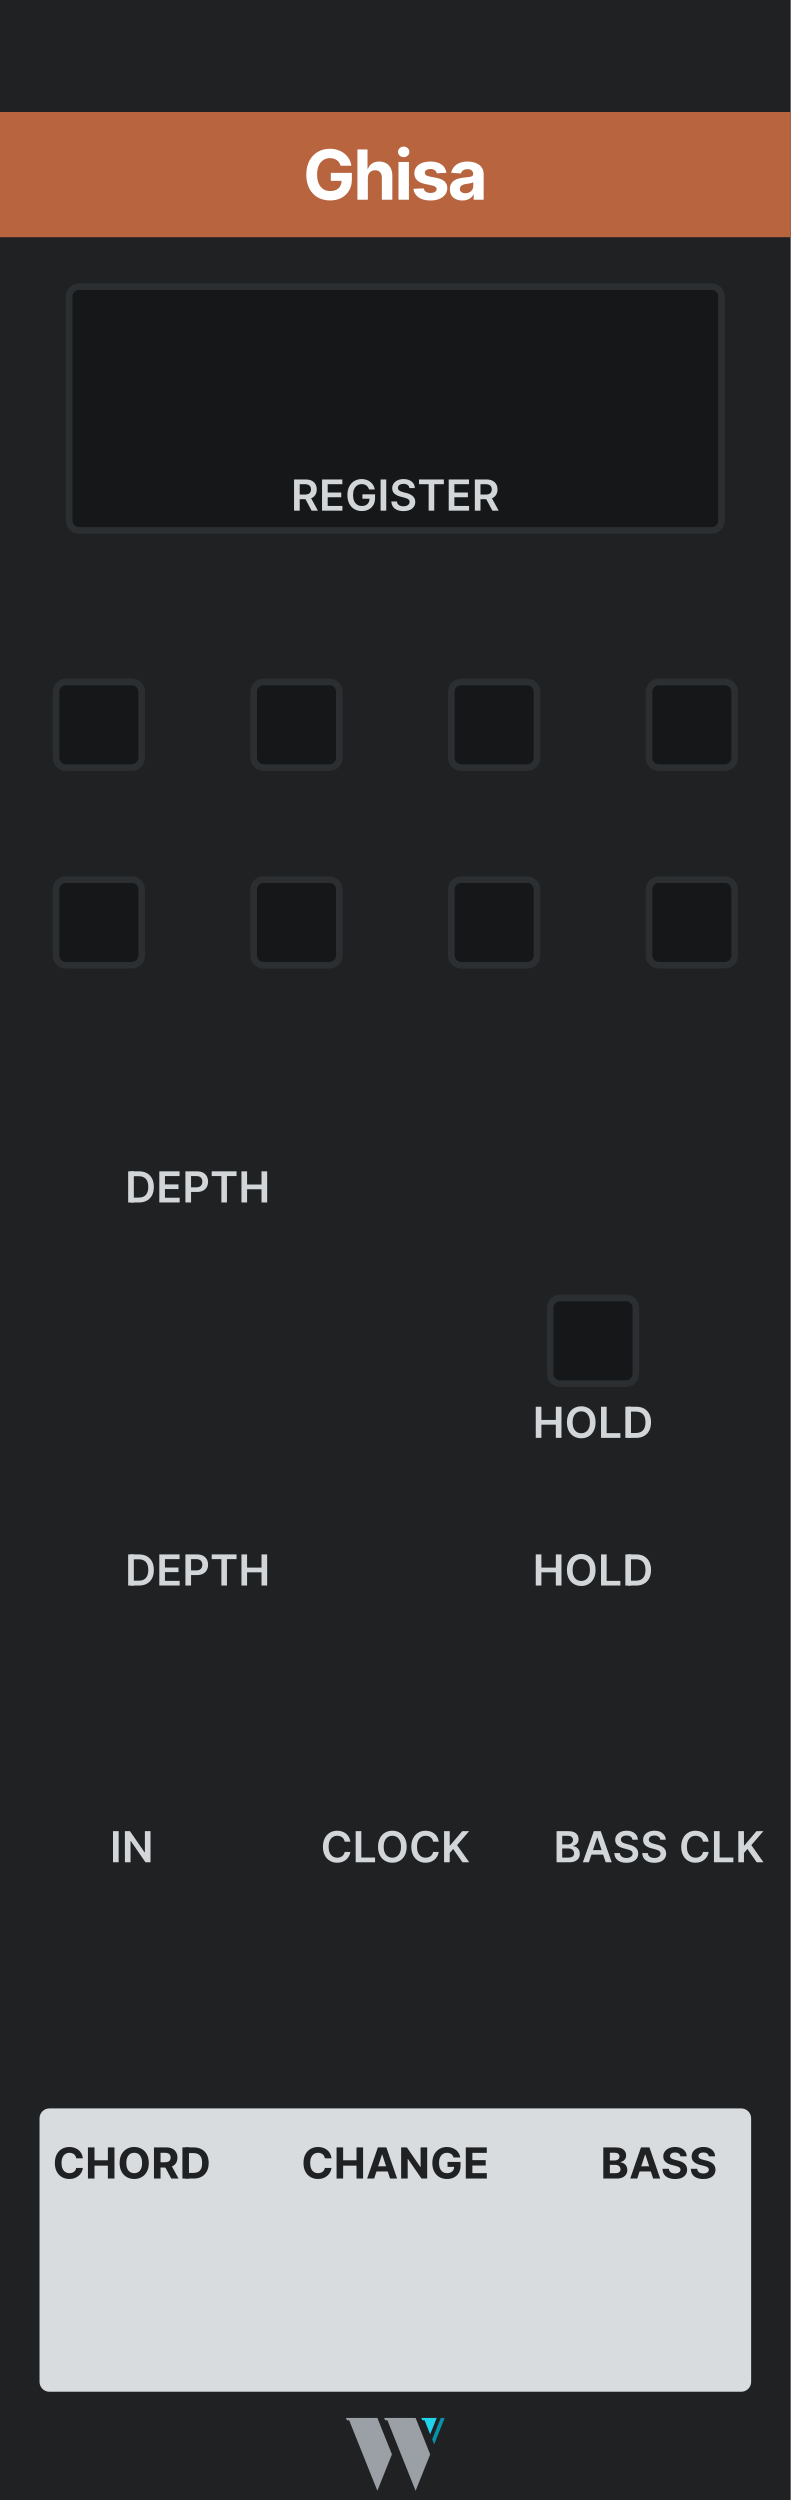
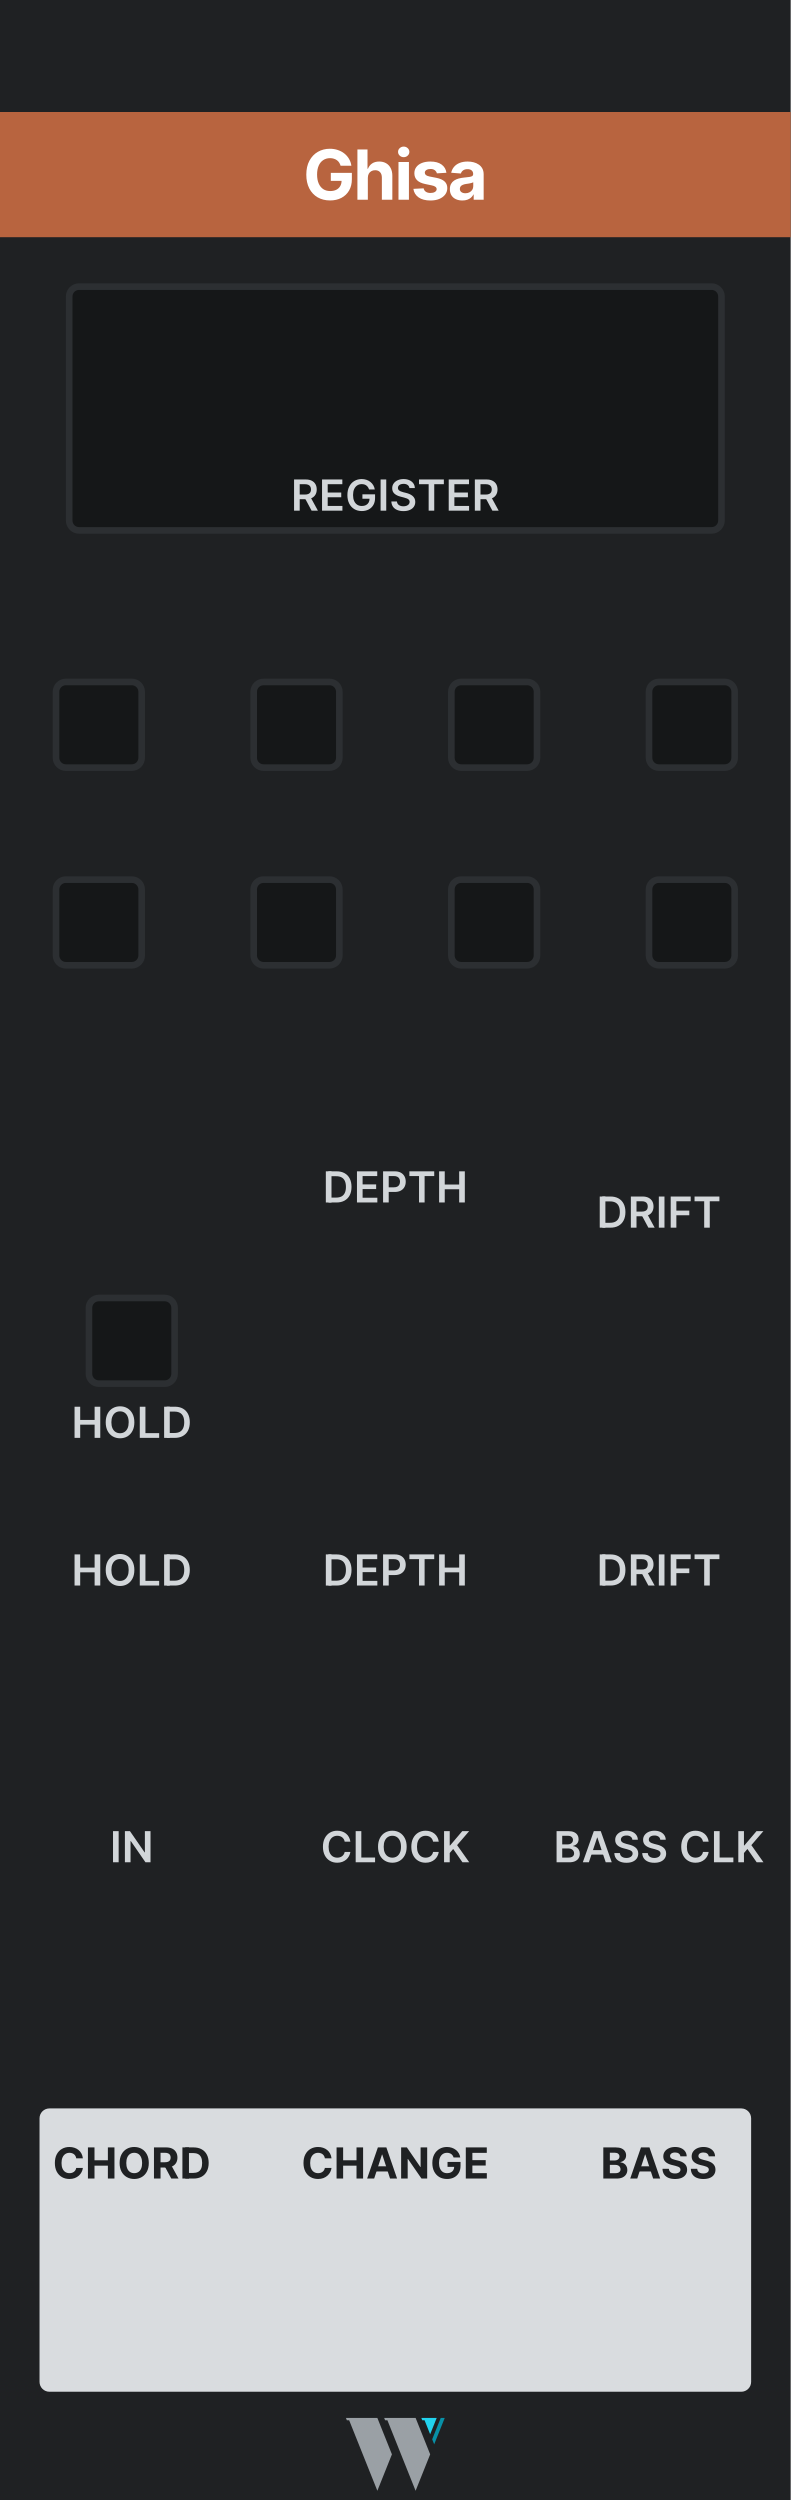
<svg xmlns="http://www.w3.org/2000/svg" width="40.64mm" height="128.5mm" viewBox="0 0 40.64 128.5">
  <rect id="ground" x="0" y="0" width="40.64" height="128.5" fill="#1f2123" />
  <rect id="band" x="0" y="5.757" width="40.64" height="6.435" fill="#b8643f" />
  <path id="title" fill="#ffffff" d="M16.966 10.303Q16.602 10.303 16.326 10.143Q16.051 9.982 15.897 9.685Q15.744 9.386 15.744 8.978Q15.744 8.558 15.904 8.261Q16.065 7.962 16.339 7.804Q16.614 7.646 16.956 7.646Q17.175 7.646 17.364 7.711Q17.553 7.773 17.701 7.891Q17.848 8.008 17.94 8.167Q18.034 8.325 18.06 8.518L17.506 8.518Q17.48 8.426 17.432 8.355Q17.385 8.282 17.315 8.233Q17.246 8.183 17.157 8.157Q17.07 8.129 16.965 8.129Q16.767 8.129 16.616 8.228Q16.466 8.325 16.381 8.515Q16.298 8.704 16.298 8.973Q16.298 9.242 16.381 9.431Q16.464 9.621 16.614 9.721Q16.765 9.82 16.97 9.82Q17.156 9.82 17.286 9.754Q17.418 9.687 17.487 9.565Q17.558 9.443 17.558 9.279L17.669 9.296L17.004 9.296L17.004 8.884L18.086 8.884L18.086 9.211Q18.086 9.551 17.942 9.796Q17.798 10.041 17.544 10.173Q17.293 10.303 16.966 10.303ZM18.907 9.147L18.907 10.268L18.371 10.268L18.371 7.681L18.89 7.681L18.89 8.673L18.914 8.673Q18.98 8.501 19.126 8.402Q19.274 8.303 19.494 8.303Q19.696 8.303 19.847 8.391Q19.998 8.478 20.081 8.641Q20.166 8.805 20.166 9.034L20.166 10.268L19.628 10.268L19.628 9.129Q19.628 8.95 19.536 8.85Q19.446 8.749 19.281 8.749Q19.17 8.749 19.086 8.798Q19.003 8.844 18.954 8.933Q18.907 9.022 18.907 9.147ZM20.482 10.268L20.482 8.327L21.019 8.327L21.019 10.268L20.482 10.268ZM20.75 8.079Q20.63 8.079 20.545 7.999Q20.46 7.919 20.46 7.806Q20.46 7.693 20.545 7.615Q20.63 7.535 20.75 7.535Q20.871 7.535 20.956 7.615Q21.041 7.693 21.041 7.806Q21.041 7.919 20.956 7.999Q20.871 8.079 20.75 8.079ZM22.946 8.881L22.455 8.91Q22.436 8.818 22.352 8.752Q22.269 8.685 22.128 8.685Q22.003 8.685 21.918 8.737Q21.835 8.789 21.835 8.876Q21.835 8.945 21.889 8.996Q21.944 9.044 22.078 9.072L22.431 9.141Q22.714 9.199 22.852 9.327Q22.991 9.456 22.991 9.666Q22.991 9.858 22.88 10.003Q22.769 10.145 22.575 10.227Q22.38 10.306 22.128 10.306Q21.743 10.306 21.514 10.145Q21.286 9.983 21.248 9.707L21.774 9.68Q21.8 9.798 21.892 9.858Q21.984 9.919 22.128 9.919Q22.269 9.919 22.356 9.864Q22.444 9.808 22.444 9.723Q22.444 9.579 22.194 9.529L21.859 9.459Q21.576 9.402 21.437 9.263Q21.298 9.124 21.298 8.907Q21.298 8.719 21.401 8.584Q21.503 8.449 21.687 8.376Q21.873 8.303 22.121 8.303Q22.49 8.303 22.7 8.459Q22.911 8.614 22.946 8.881ZM23.767 10.305Q23.583 10.305 23.436 10.24Q23.29 10.174 23.207 10.046Q23.123 9.917 23.123 9.726Q23.123 9.563 23.182 9.456Q23.241 9.346 23.344 9.279Q23.446 9.211 23.576 9.176Q23.707 9.141 23.853 9.127Q24.021 9.112 24.123 9.096Q24.226 9.081 24.273 9.049Q24.321 9.016 24.321 8.956L24.321 8.947Q24.321 8.827 24.245 8.761Q24.17 8.695 24.033 8.695Q23.889 8.695 23.802 8.759Q23.717 8.822 23.689 8.919L23.191 8.879Q23.229 8.702 23.34 8.574Q23.451 8.443 23.627 8.374Q23.804 8.303 24.037 8.303Q24.198 8.303 24.346 8.341Q24.493 8.379 24.608 8.459Q24.724 8.537 24.792 8.662Q24.86 8.787 24.86 8.959L24.86 10.268L24.347 10.268L24.347 9.997L24.334 9.997Q24.287 10.089 24.209 10.159Q24.13 10.227 24.021 10.266Q23.912 10.305 23.767 10.305ZM23.922 9.933Q24.04 9.933 24.13 9.886Q24.222 9.838 24.273 9.758Q24.325 9.676 24.325 9.575L24.325 9.369Q24.301 9.384 24.255 9.398Q24.212 9.412 24.158 9.423Q24.104 9.433 24.051 9.442Q23.997 9.449 23.953 9.456Q23.858 9.47 23.787 9.501Q23.715 9.53 23.675 9.582Q23.637 9.633 23.637 9.709Q23.637 9.819 23.717 9.876Q23.797 9.933 23.922 9.933Z" />
  <rect id="plate" x="2.032" y="108.373" width="36.576" height="14.563" rx="0.508" ry="0.508" fill="#d9dcdf" />
  <rect id="well-REGISTER" x="3.556" y="14.732" width="33.528" height="12.531" rx="0.508" ry="0.508" fill="#151718" stroke="#2c2f32" stroke-width="0.339" />
  <rect id="well-SHAPE-0" x="2.879" y="35.052" width="4.403" height="4.403" rx="0.508" ry="0.508" fill="#151718" stroke="#2c2f32" stroke-width="0.339" />
  <rect id="well-SHAPE-1" x="13.039" y="35.052" width="4.403" height="4.403" rx="0.508" ry="0.508" fill="#151718" stroke="#2c2f32" stroke-width="0.339" />
  <rect id="well-SHAPE-2" x="23.199" y="35.052" width="4.403" height="4.403" rx="0.508" ry="0.508" fill="#151718" stroke="#2c2f32" stroke-width="0.339" />
  <rect id="well-SHAPE-3" x="33.359" y="35.052" width="4.403" height="4.403" rx="0.508" ry="0.508" fill="#151718" stroke="#2c2f32" stroke-width="0.339" />
  <rect id="well-SHAPE-4" x="2.879" y="45.212" width="4.403" height="4.403" rx="0.508" ry="0.508" fill="#151718" stroke="#2c2f32" stroke-width="0.339" />
  <rect id="well-SHAPE-5" x="13.039" y="45.212" width="4.403" height="4.403" rx="0.508" ry="0.508" fill="#151718" stroke="#2c2f32" stroke-width="0.339" />
  <rect id="well-SHAPE-6" x="23.199" y="45.212" width="4.403" height="4.403" rx="0.508" ry="0.508" fill="#151718" stroke="#2c2f32" stroke-width="0.339" />
  <rect id="well-SHAPE-7" x="33.359" y="45.212" width="4.403" height="4.403" rx="0.508" ry="0.508" fill="#151718" stroke="#2c2f32" stroke-width="0.339" />
-   <rect id="well-HOLD" x="28.279" y="66.717" width="4.403" height="4.403" rx="0.508" ry="0.508" fill="#151718" stroke="#2c2f32" stroke-width="0.339" />
+   <rect id="well-HOLD" x="4.572" y="66.717" width="4.403" height="4.403" rx="0.508" ry="0.508" fill="#151718" stroke="#2c2f32" stroke-width="0.339" />
  <g id="label-REGISTER">
    <path fill="#d2d6d9" d="M15.115 26.247L15.115 24.645L15.716 24.645Q15.901 24.645 16.026 24.71Q16.151 24.774 16.216 24.89Q16.28 25.005 16.28 25.158Q16.28 25.312 16.215 25.424Q16.15 25.537 16.024 25.599Q15.897 25.66 15.712 25.66L15.285 25.66L15.285 25.42L15.672 25.42Q15.781 25.42 15.849 25.39Q15.919 25.36 15.951 25.302Q15.985 25.243 15.985 25.158Q15.985 25.073 15.951 25.013Q15.918 24.951 15.849 24.92Q15.781 24.888 15.671 24.888L15.405 24.888L15.405 26.247L15.115 26.247ZM16.553 26.247L16.553 24.645L17.596 24.645L17.596 24.888L16.844 24.888L16.844 25.318L17.54 25.318L17.54 25.558L16.844 25.558L16.844 26.004L17.6 26.004L17.6 26.247L16.553 26.247ZM18.598 26.268Q18.377 26.268 18.21 26.168Q18.043 26.068 17.95 25.884Q17.856 25.701 17.856 25.448Q17.856 25.19 17.952 25.005Q18.048 24.82 18.214 24.723Q18.379 24.624 18.589 24.624Q18.722 24.624 18.836 24.662Q18.951 24.701 19.04 24.773Q19.13 24.844 19.187 24.942Q19.245 25.04 19.264 25.157L18.968 25.157Q18.949 25.093 18.915 25.043Q18.881 24.992 18.833 24.957Q18.786 24.92 18.726 24.902Q18.665 24.884 18.592 24.884Q18.464 24.884 18.363 24.949Q18.262 25.014 18.204 25.14Q18.147 25.264 18.147 25.445Q18.147 25.626 18.204 25.752Q18.261 25.878 18.363 25.944Q18.465 26.008 18.6 26.008Q18.721 26.008 18.81 25.962Q18.9 25.915 18.948 25.829Q18.996 25.743 18.996 25.625L19.063 25.636L18.628 25.636L18.628 25.409L19.278 25.409L19.278 25.601Q19.278 25.807 19.191 25.956Q19.104 26.106 18.949 26.188Q18.795 26.268 18.598 26.268ZM19.853 24.645L19.853 26.247L19.563 26.247L19.563 24.645L19.853 24.645ZM20.739 26.271Q20.552 26.271 20.414 26.213Q20.276 26.155 20.199 26.045Q20.122 25.933 20.115 25.774L20.401 25.774Q20.408 25.858 20.453 25.913Q20.498 25.968 20.571 25.996Q20.645 26.024 20.735 26.024Q20.83 26.024 20.902 25.995Q20.974 25.966 21.015 25.915Q21.056 25.863 21.056 25.794Q21.056 25.732 21.019 25.692Q20.983 25.651 20.918 25.623Q20.854 25.595 20.767 25.574L20.585 25.527Q20.387 25.476 20.273 25.373Q20.159 25.269 20.159 25.095Q20.159 24.954 20.236 24.848Q20.312 24.742 20.444 24.683Q20.577 24.624 20.745 24.624Q20.916 24.624 21.045 24.683Q21.174 24.742 21.247 24.846Q21.32 24.95 21.323 25.086L21.043 25.086Q21.032 24.983 20.951 24.927Q20.872 24.87 20.742 24.87Q20.652 24.87 20.586 24.897Q20.521 24.924 20.487 24.971Q20.453 25.018 20.453 25.078Q20.453 25.145 20.492 25.188Q20.533 25.23 20.596 25.256Q20.659 25.281 20.725 25.299L20.874 25.336Q20.964 25.358 21.048 25.394Q21.132 25.43 21.199 25.485Q21.266 25.538 21.305 25.616Q21.345 25.693 21.345 25.797Q21.345 25.937 21.273 26.045Q21.201 26.151 21.065 26.211Q20.93 26.271 20.739 26.271ZM21.537 24.888L21.537 24.645L22.814 24.645L22.814 24.888L22.32 24.888L22.32 26.247L22.033 26.247L22.033 24.888L21.537 24.888ZM23.064 26.247L23.064 24.645L24.107 24.645L24.107 24.888L23.355 24.888L23.355 25.318L24.051 25.318L24.051 25.558L23.355 25.558L23.355 26.004L24.111 26.004L24.111 26.247L23.064 26.247ZM24.407 26.247L24.407 24.645L25.008 24.645Q25.193 24.645 25.317 24.71Q25.443 24.774 25.508 24.89Q25.572 25.005 25.572 25.158Q25.572 25.312 25.506 25.424Q25.442 25.537 25.315 25.599Q25.188 25.66 25.003 25.66L24.577 25.66L24.577 25.42L24.964 25.42Q25.072 25.42 25.141 25.39Q25.211 25.36 25.243 25.302Q25.276 25.243 25.276 25.158Q25.276 25.073 25.243 25.013Q25.21 24.951 25.141 24.92Q25.072 24.888 24.963 24.888L24.697 24.888L24.697 26.247L24.407 26.247Z" />
    <path fill="#d2d6d9" d="M16.015 26.247L15.627 25.52L15.943 25.52L16.34 26.247L16.015 26.247ZM25.307 26.247L24.919 25.52L25.235 25.52L25.631 26.247L25.307 26.247Z" />
  </g>
+   <g id="label-HOLD">
+     <path fill="#d2d6d9" d="M3.832 73.907L3.832 72.305L4.122 72.305L4.122 72.984L4.863 72.984L4.863 72.305L5.154 72.305L5.154 73.907L4.863 73.907L4.863 73.228L4.122 73.228L4.122 73.907L3.832 73.907ZM6.17 73.928Q5.961 73.928 5.793 73.831Q5.626 73.733 5.53 73.549Q5.434 73.365 5.434 73.107Q5.434 72.848 5.53 72.664Q5.626 72.479 5.793 72.382Q5.961 72.284 6.17 72.284Q6.381 72.284 6.547 72.382Q6.712 72.479 6.809 72.664Q6.906 72.848 6.906 73.107Q6.906 73.365 6.809 73.549Q6.712 73.733 6.547 73.831Q6.381 73.928 6.17 73.928ZM6.17 73.668Q6.3 73.668 6.4 73.604Q6.5 73.539 6.557 73.415Q6.614 73.289 6.614 73.107Q6.614 72.924 6.557 72.799Q6.5 72.673 6.4 72.608Q6.3 72.544 6.17 72.544Q6.04 72.544 5.939 72.608Q5.839 72.673 5.782 72.799Q5.725 72.924 5.725 73.107Q5.725 73.289 5.782 73.415Q5.839 73.539 5.939 73.604Q6.04 73.668 6.17 73.668ZM7.185 73.907L7.185 72.305L7.475 72.305L7.475 73.664L8.181 73.664L8.181 73.907L7.185 73.907ZM8.98 73.907L8.574 73.907L8.574 73.655L8.965 73.655Q9.131 73.655 9.243 73.595Q9.356 73.534 9.412 73.411Q9.469 73.289 9.469 73.105Q9.469 72.921 9.413 72.8Q9.357 72.678 9.246 72.618Q9.136 72.557 8.972 72.557L8.565 72.557L8.565 72.305L8.99 72.305Q9.228 72.305 9.399 72.401Q9.571 72.497 9.664 72.676Q9.756 72.856 9.756 73.105Q9.756 73.354 9.664 73.535Q9.571 73.714 9.397 73.811Q9.224 73.907 8.98 73.907Z" />
+     <path fill="#d2d6d9" d="M8.726 72.305L8.726 73.907L8.436 73.907L8.436 72.305L8.726 72.305Z" />
+   </g>
  <g id="label-DEPTH">
-     <path fill="#d2d6d9" d="M7.132 61.808L6.726 61.808L6.726 61.556L7.117 61.556Q7.284 61.556 7.396 61.496Q7.508 61.435 7.564 61.312Q7.621 61.19 7.621 61.006Q7.621 60.822 7.565 60.701Q7.51 60.579 7.399 60.519Q7.288 60.458 7.125 60.458L6.717 60.458L6.717 60.206L7.142 60.206Q7.381 60.206 7.551 60.302Q7.723 60.397 7.816 60.577Q7.908 60.756 7.908 61.006Q7.908 61.255 7.816 61.436Q7.723 61.615 7.549 61.712Q7.376 61.808 7.132 61.808ZM8.188 61.808L8.188 60.206L9.23 60.206L9.23 60.449L8.478 60.449L8.478 60.879L9.174 60.879L9.174 61.119L8.478 61.119L8.478 61.565L9.235 61.565L9.235 61.808L8.188 61.808ZM9.53 61.808L9.53 60.206L10.131 60.206Q10.316 60.206 10.441 60.275Q10.566 60.344 10.631 60.464Q10.695 60.584 10.695 60.737Q10.695 60.891 10.63 61.011Q10.565 61.13 10.438 61.199Q10.312 61.267 10.127 61.267L9.729 61.267L9.729 61.028L10.087 61.028Q10.195 61.028 10.264 60.992Q10.334 60.954 10.366 60.889Q10.4 60.822 10.4 60.737Q10.4 60.651 10.366 60.587Q10.334 60.521 10.264 60.486Q10.195 60.449 10.086 60.449L9.82 60.449L9.82 61.808L9.53 61.808ZM10.882 60.449L10.882 60.206L12.159 60.206L12.159 60.449L11.665 60.449L11.665 61.808L11.378 61.808L11.378 60.449L10.882 60.449ZM12.41 61.808L12.41 60.206L12.7 60.206L12.7 60.884L13.441 60.884L13.441 60.206L13.732 60.206L13.732 61.808L13.441 61.808L13.441 61.128L12.7 61.128L12.7 61.808L12.41 61.808Z" />
-     <path fill="#d2d6d9" d="M6.879 60.206L6.879 61.808L6.588 61.808L6.588 60.206L6.879 60.206Z" />
+     <path fill="#d2d6d9" d="M17.292 61.808L16.886 61.808L16.886 61.556L17.277 61.556Q17.444 61.556 17.556 61.496Q17.668 61.435 17.724 61.312Q17.781 61.19 17.781 61.006Q17.781 60.822 17.725 60.701Q17.67 60.579 17.559 60.519Q17.448 60.458 17.285 60.458L16.877 60.458L16.877 60.206L17.302 60.206Q17.541 60.206 17.711 60.302Q17.883 60.397 17.976 60.577Q18.068 60.756 18.068 61.006Q18.068 61.255 17.976 61.436Q17.883 61.615 17.709 61.712Q17.536 61.808 17.292 61.808ZM18.348 61.808L18.348 60.206L19.39 60.206L19.39 60.449L18.638 60.449L18.638 60.879L19.334 60.879L19.334 61.119L18.638 61.119L18.638 61.565L19.395 61.565L19.395 61.808L18.348 61.808ZM19.69 61.808L19.69 60.206L20.291 60.206Q20.476 60.206 20.601 60.275Q20.726 60.344 20.791 60.464Q20.855 60.584 20.855 60.737Q20.855 60.891 20.79 61.011Q20.725 61.13 20.598 61.199Q20.472 61.267 20.287 61.267L19.889 61.267L19.889 61.028L20.247 61.028Q20.355 61.028 20.424 60.992Q20.494 60.954 20.526 60.889Q20.56 60.822 20.56 60.737Q20.56 60.651 20.526 60.587Q20.494 60.521 20.424 60.486Q20.355 60.449 20.246 60.449L19.98 60.449L19.98 61.808L19.69 61.808ZM21.042 60.449L21.042 60.206L22.319 60.206L22.319 60.449L21.825 60.449L21.825 61.808L21.538 61.808L21.538 60.449L21.042 60.449ZM22.57 61.808L22.57 60.206L22.86 60.206L22.86 60.884L23.601 60.884L23.601 60.206L23.892 60.206L23.892 61.808L23.601 61.808L23.601 61.128L22.86 61.128L22.86 61.808L22.57 61.808Z" />
+     <path fill="#d2d6d9" d="M17.039 60.206L17.039 61.808L16.748 61.808L16.748 60.206L17.039 60.206Z" />
  </g>
-   <g id="label-HOLD">
-     <path fill="#d2d6d9" d="M27.538 73.907L27.538 72.305L27.828 72.305L27.828 72.984L28.57 72.984L28.57 72.305L28.86 72.305L28.86 73.907L28.57 73.907L28.57 73.228L27.828 73.228L27.828 73.907L27.538 73.907ZM29.877 73.928Q29.667 73.928 29.5 73.831Q29.333 73.733 29.236 73.549Q29.141 73.365 29.141 73.107Q29.141 72.848 29.236 72.664Q29.333 72.479 29.5 72.382Q29.667 72.284 29.877 72.284Q30.088 72.284 30.253 72.382Q30.419 72.479 30.516 72.664Q30.612 72.848 30.612 73.107Q30.612 73.365 30.516 73.549Q30.419 73.733 30.253 73.831Q30.088 73.928 29.877 73.928ZM29.877 73.668Q30.007 73.668 30.107 73.604Q30.207 73.539 30.264 73.415Q30.321 73.289 30.321 73.107Q30.321 72.924 30.264 72.799Q30.207 72.673 30.107 72.608Q30.007 72.544 29.877 72.544Q29.747 72.544 29.646 72.608Q29.546 72.673 29.489 72.799Q29.432 72.924 29.432 73.107Q29.432 73.289 29.489 73.415Q29.546 73.539 29.646 73.604Q29.747 73.668 29.877 73.668ZM30.892 73.907L30.892 72.305L31.182 72.305L31.182 73.664L31.888 73.664L31.888 73.907L30.892 73.907ZM32.687 73.907L32.28 73.907L32.28 73.655L32.672 73.655Q32.838 73.655 32.95 73.595Q33.063 73.534 33.119 73.411Q33.176 73.289 33.176 73.105Q33.176 72.921 33.12 72.8Q33.064 72.678 32.953 72.618Q32.842 72.557 32.679 72.557L32.272 72.557L32.272 72.305L32.696 72.305Q32.935 72.305 33.106 72.401Q33.278 72.497 33.37 72.676Q33.463 72.856 33.463 73.105Q33.463 73.354 33.37 73.535Q33.278 73.714 33.104 73.811Q32.931 73.907 32.687 73.907Z" />
-     <path fill="#d2d6d9" d="M32.433 72.305L32.433 73.907L32.143 73.907L32.143 72.305L32.433 72.305Z" />
+   <g id="label-DRIFT">
+     <path fill="#d2d6d9" d="M31.37 63.103L30.964 63.103L30.964 62.851L31.355 62.851Q31.522 62.851 31.634 62.791Q31.747 62.73 31.803 62.607Q31.86 62.485 31.86 62.301Q31.86 62.117 31.804 61.996Q31.748 61.874 31.637 61.814Q31.526 61.753 31.363 61.753L30.956 61.753L30.956 61.501L31.38 61.501Q31.619 61.501 31.79 61.597Q31.962 61.692 32.054 61.872Q32.147 62.051 32.147 62.301Q32.147 62.55 32.054 62.731Q31.962 62.91 31.788 63.007Q31.614 63.103 31.37 63.103ZM32.426 63.103L32.426 61.501L33.027 61.501Q33.212 61.501 33.336 61.566Q33.462 61.63 33.527 61.746Q33.591 61.861 33.591 62.014Q33.591 62.168 33.525 62.28Q33.461 62.393 33.334 62.455Q33.207 62.516 33.022 62.516L32.596 62.516L32.596 62.276L32.983 62.276Q33.091 62.276 33.16 62.246Q33.23 62.216 33.262 62.158Q33.295 62.099 33.295 62.014Q33.295 61.929 33.262 61.869Q33.229 61.807 33.16 61.776Q33.091 61.744 32.982 61.744L32.716 61.744L32.716 63.103L32.426 63.103ZM34.154 61.501L34.154 63.103L33.864 63.103L33.864 61.501L34.154 61.501ZM34.474 63.103L34.474 61.501L35.502 61.501L35.502 61.744L34.765 61.744L34.765 62.224L35.43 62.224L35.43 62.464L34.765 62.464L34.765 63.103L34.474 63.103ZM35.7 61.744L35.7 61.501L36.977 61.501L36.977 61.744L36.482 61.744L36.482 63.103L36.195 63.103L36.195 61.744L35.7 61.744Z" />
+     <path fill="#d2d6d9" d="M31.117 61.501L31.117 63.103L30.827 63.103L30.827 61.501L31.117 61.501ZM33.326 63.103L32.938 62.376L33.254 62.376L33.65 63.103L33.326 63.103Z" />
+   </g>
+   <g id="label-HOLD_GATE">
+     <path fill="#d2d6d9" d="M3.832 81.498L3.832 79.897L4.122 79.897L4.122 80.575L4.863 80.575L4.863 79.897L5.154 79.897L5.154 81.498L4.863 81.498L4.863 80.819L4.122 80.819L4.122 81.498L3.832 81.498ZM6.17 81.52Q5.961 81.52 5.793 81.422Q5.626 81.324 5.53 81.14Q5.434 80.957 5.434 80.699Q5.434 80.44 5.53 80.256Q5.626 80.071 5.793 79.973Q5.961 79.875 6.17 79.875Q6.381 79.875 6.547 79.973Q6.712 80.071 6.809 80.256Q6.906 80.44 6.906 80.699Q6.906 80.957 6.809 81.14Q6.712 81.324 6.547 81.422Q6.381 81.52 6.17 81.52ZM6.17 81.26Q6.3 81.26 6.4 81.195Q6.5 81.131 6.557 81.006Q6.614 80.88 6.614 80.699Q6.614 80.516 6.557 80.39Q6.5 80.264 6.4 80.2Q6.3 80.135 6.17 80.135Q6.04 80.135 5.939 80.2Q5.839 80.264 5.782 80.39Q5.725 80.516 5.725 80.699Q5.725 80.88 5.782 81.006Q5.839 81.131 5.939 81.195Q6.04 81.26 6.17 81.26ZM7.185 81.498L7.185 79.897L7.475 79.897L7.475 81.255L8.181 81.255L8.181 81.498L7.185 81.498ZM8.98 81.498L8.574 81.498L8.574 81.247L8.965 81.247Q9.131 81.247 9.243 81.187Q9.356 81.125 9.412 81.003Q9.469 80.88 9.469 80.696Q9.469 80.513 9.413 80.391Q9.357 80.27 9.246 80.21Q9.136 80.148 8.972 80.148L8.565 80.148L8.565 79.897L8.99 79.897Q9.228 79.897 9.399 79.992Q9.571 80.088 9.664 80.268Q9.756 80.447 9.756 80.696Q9.756 80.946 9.664 81.126Q9.571 81.306 9.397 81.403Q9.224 81.498 8.98 81.498Z" />
+     <path fill="#d2d6d9" d="M8.726 79.897L8.726 81.498L8.436 81.498L8.436 79.897L8.726 79.897Z" />
  </g>
  <g id="label-DEPTH_CV">
-     <path fill="#d2d6d9" d="M7.132 81.498L6.726 81.498L6.726 81.247L7.117 81.247Q7.284 81.247 7.396 81.187Q7.508 81.125 7.564 81.003Q7.621 80.88 7.621 80.696Q7.621 80.513 7.565 80.391Q7.51 80.27 7.399 80.21Q7.288 80.148 7.125 80.148L6.717 80.148L6.717 79.897L7.142 79.897Q7.381 79.897 7.551 79.992Q7.723 80.088 7.816 80.268Q7.908 80.447 7.908 80.696Q7.908 80.946 7.816 81.126Q7.723 81.306 7.549 81.403Q7.376 81.498 7.132 81.498ZM8.188 81.498L8.188 79.897L9.23 79.897L9.23 80.14L8.478 80.14L8.478 80.57L9.174 80.57L9.174 80.809L8.478 80.809L8.478 81.255L9.235 81.255L9.235 81.498L8.188 81.498ZM9.53 81.498L9.53 79.897L10.131 79.897Q10.316 79.897 10.441 79.966Q10.566 80.034 10.631 80.155Q10.695 80.275 10.695 80.428Q10.695 80.581 10.63 80.702Q10.565 80.821 10.438 80.89Q10.312 80.958 10.127 80.958L9.729 80.958L9.729 80.719L10.087 80.719Q10.195 80.719 10.264 80.683Q10.334 80.645 10.366 80.579Q10.4 80.513 10.4 80.428Q10.4 80.342 10.366 80.277Q10.334 80.212 10.264 80.176Q10.195 80.14 10.086 80.14L9.82 80.14L9.82 81.498L9.53 81.498ZM10.882 80.14L10.882 79.897L12.159 79.897L12.159 80.14L11.665 80.14L11.665 81.498L11.378 81.498L11.378 80.14L10.882 80.14ZM12.41 81.498L12.41 79.897L12.7 79.897L12.7 80.575L13.441 80.575L13.441 79.897L13.732 79.897L13.732 81.498L13.441 81.498L13.441 80.819L12.7 80.819L12.7 81.498L12.41 81.498Z" />
-     <path fill="#d2d6d9" d="M6.879 79.897L6.879 81.498L6.588 81.498L6.588 79.897L6.879 79.897Z" />
+     <path fill="#d2d6d9" d="M17.292 81.498L16.886 81.498L16.886 81.247L17.277 81.247Q17.444 81.247 17.556 81.187Q17.668 81.125 17.724 81.003Q17.781 80.88 17.781 80.696Q17.781 80.513 17.725 80.391Q17.67 80.27 17.559 80.21Q17.448 80.148 17.285 80.148L16.877 80.148L16.877 79.897L17.302 79.897Q17.541 79.897 17.711 79.992Q17.883 80.088 17.976 80.268Q18.068 80.447 18.068 80.696Q18.068 80.946 17.976 81.126Q17.883 81.306 17.709 81.403Q17.536 81.498 17.292 81.498ZM18.348 81.498L18.348 79.897L19.39 79.897L19.39 80.14L18.638 80.14L18.638 80.57L19.334 80.57L19.334 80.809L18.638 80.809L18.638 81.255L19.395 81.255L19.395 81.498L18.348 81.498ZM19.69 81.498L19.69 79.897L20.291 79.897Q20.476 79.897 20.601 79.966Q20.726 80.034 20.791 80.155Q20.855 80.275 20.855 80.428Q20.855 80.581 20.79 80.702Q20.725 80.821 20.598 80.89Q20.472 80.958 20.287 80.958L19.889 80.958L19.889 80.719L20.247 80.719Q20.355 80.719 20.424 80.683Q20.494 80.645 20.526 80.579Q20.56 80.513 20.56 80.428Q20.56 80.342 20.526 80.277Q20.494 80.212 20.424 80.176Q20.355 80.14 20.246 80.14L19.98 80.14L19.98 81.498L19.69 81.498ZM21.042 80.14L21.042 79.897L22.319 79.897L22.319 80.14L21.825 80.14L21.825 81.498L21.538 81.498L21.538 80.14L21.042 80.14ZM22.57 81.498L22.57 79.897L22.86 79.897L22.86 80.575L23.601 80.575L23.601 79.897L23.892 79.897L23.892 81.498L23.601 81.498L23.601 80.819L22.86 80.819L22.86 81.498L22.57 81.498Z" />
+     <path fill="#d2d6d9" d="M17.039 79.897L17.039 81.498L16.748 81.498L16.748 79.897L17.039 79.897Z" />
  </g>
-   <g id="label-HOLD_GATE">
-     <path fill="#d2d6d9" d="M27.538 81.498L27.538 79.897L27.828 79.897L27.828 80.575L28.57 80.575L28.57 79.897L28.86 79.897L28.86 81.498L28.57 81.498L28.57 80.819L27.828 80.819L27.828 81.498L27.538 81.498ZM29.877 81.52Q29.667 81.52 29.5 81.422Q29.333 81.324 29.236 81.14Q29.141 80.957 29.141 80.699Q29.141 80.44 29.236 80.256Q29.333 80.071 29.5 79.973Q29.667 79.875 29.877 79.875Q30.088 79.875 30.253 79.973Q30.419 80.071 30.516 80.256Q30.612 80.44 30.612 80.699Q30.612 80.957 30.516 81.14Q30.419 81.324 30.253 81.422Q30.088 81.52 29.877 81.52ZM29.877 81.26Q30.007 81.26 30.107 81.195Q30.207 81.131 30.264 81.006Q30.321 80.88 30.321 80.699Q30.321 80.516 30.264 80.39Q30.207 80.264 30.107 80.2Q30.007 80.135 29.877 80.135Q29.747 80.135 29.646 80.2Q29.546 80.264 29.489 80.39Q29.432 80.516 29.432 80.699Q29.432 80.88 29.489 81.006Q29.546 81.131 29.646 81.195Q29.747 81.26 29.877 81.26ZM30.892 81.498L30.892 79.897L31.182 79.897L31.182 81.255L31.888 81.255L31.888 81.498L30.892 81.498ZM32.687 81.498L32.28 81.498L32.28 81.247L32.672 81.247Q32.838 81.247 32.95 81.187Q33.063 81.125 33.119 81.003Q33.176 80.88 33.176 80.696Q33.176 80.513 33.12 80.391Q33.064 80.27 32.953 80.21Q32.842 80.148 32.679 80.148L32.272 80.148L32.272 79.897L32.696 79.897Q32.935 79.897 33.106 79.992Q33.278 80.088 33.37 80.268Q33.463 80.447 33.463 80.696Q33.463 80.946 33.37 81.126Q33.278 81.306 33.104 81.403Q32.931 81.498 32.687 81.498Z" />
-     <path fill="#d2d6d9" d="M32.433 79.897L32.433 81.498L32.143 81.498L32.143 79.897L32.433 79.897Z" />
+   <g id="label-DRIFT_CV">
+     <path fill="#d2d6d9" d="M31.37 81.498L30.964 81.498L30.964 81.247L31.355 81.247Q31.522 81.247 31.634 81.187Q31.747 81.125 31.803 81.003Q31.86 80.88 31.86 80.696Q31.86 80.513 31.804 80.391Q31.748 80.27 31.637 80.21Q31.526 80.148 31.363 80.148L30.956 80.148L30.956 79.897L31.38 79.897Q31.619 79.897 31.79 79.992Q31.962 80.088 32.054 80.268Q32.147 80.447 32.147 80.696Q32.147 80.946 32.054 81.126Q31.962 81.306 31.788 81.403Q31.614 81.498 31.37 81.498ZM32.426 81.498L32.426 79.897L33.027 79.897Q33.212 79.897 33.336 79.961Q33.462 80.026 33.527 80.142Q33.591 80.257 33.591 80.409Q33.591 80.563 33.525 80.676Q33.461 80.789 33.334 80.85Q33.207 80.911 33.022 80.911L32.596 80.911L32.596 80.672L32.983 80.672Q33.091 80.672 33.16 80.642Q33.23 80.612 33.262 80.554Q33.295 80.494 33.295 80.409Q33.295 80.325 33.262 80.264Q33.229 80.203 33.16 80.172Q33.091 80.14 32.982 80.14L32.716 80.14L32.716 81.498L32.426 81.498ZM34.154 79.897L34.154 81.498L33.864 81.498L33.864 79.897L34.154 79.897ZM34.474 81.498L34.474 79.897L35.502 79.897L35.502 80.14L34.765 80.14L34.765 80.62L35.43 80.62L35.43 80.86L34.765 80.86L34.765 81.498L34.474 81.498ZM35.7 80.14L35.7 79.897L36.977 79.897L36.977 80.14L36.482 80.14L36.482 81.498L36.195 81.498L36.195 80.14L35.7 80.14Z" />
+     <path fill="#d2d6d9" d="M31.117 79.897L31.117 81.498L30.827 81.498L30.827 79.897L31.117 79.897ZM33.326 81.498L32.938 80.772L33.254 80.772L33.65 81.498L33.326 81.498Z" />
  </g>
  <path id="label-IN" fill="#d2d6d9" d="M6.099 94.121L6.099 95.722L5.809 95.722L5.809 94.121L6.099 94.121ZM7.737 94.121L7.737 95.722L7.477 95.722L6.724 94.631L6.71 94.631L6.71 95.722L6.42 95.722L6.42 94.121L6.68 94.121L7.433 95.212L7.447 95.212L7.447 94.121L7.737 94.121Z" />
  <path id="label-CLOCK" fill="#d2d6d9" d="M17.332 95.744Q17.121 95.744 16.955 95.646Q16.789 95.548 16.694 95.364Q16.599 95.181 16.599 94.923Q16.599 94.664 16.695 94.48Q16.791 94.295 16.957 94.197Q17.124 94.099 17.332 94.099Q17.464 94.099 17.579 94.137Q17.695 94.175 17.786 94.248Q17.876 94.32 17.933 94.425Q17.991 94.529 18.009 94.663L17.717 94.663Q17.705 94.589 17.671 94.534Q17.637 94.478 17.587 94.439Q17.537 94.399 17.474 94.38Q17.41 94.359 17.337 94.359Q17.206 94.359 17.105 94.425Q17.004 94.489 16.947 94.616Q16.89 94.742 16.89 94.923Q16.89 95.105 16.947 95.231Q17.005 95.356 17.105 95.42Q17.206 95.484 17.336 95.484Q17.408 95.484 17.471 95.465Q17.533 95.446 17.584 95.408Q17.635 95.37 17.668 95.316Q17.703 95.261 17.717 95.19L18.009 95.19Q17.993 95.305 17.938 95.406Q17.885 95.506 17.796 95.583Q17.709 95.658 17.592 95.701Q17.475 95.744 17.332 95.744ZM18.282 95.722L18.282 94.121L18.572 94.121L18.572 95.479L19.279 95.479L19.279 95.722L18.282 95.722ZM20.167 95.744Q19.958 95.744 19.79 95.646Q19.623 95.548 19.527 95.364Q19.431 95.181 19.431 94.923Q19.431 94.664 19.527 94.48Q19.623 94.295 19.79 94.197Q19.958 94.099 20.167 94.099Q20.378 94.099 20.544 94.197Q20.709 94.295 20.806 94.48Q20.903 94.664 20.903 94.923Q20.903 95.181 20.806 95.364Q20.709 95.548 20.544 95.646Q20.378 95.744 20.167 95.744ZM20.167 95.484Q20.297 95.484 20.397 95.419Q20.497 95.355 20.554 95.23Q20.611 95.104 20.611 94.923Q20.611 94.74 20.554 94.614Q20.497 94.488 20.397 94.424Q20.297 94.359 20.167 94.359Q20.037 94.359 19.936 94.424Q19.836 94.488 19.779 94.614Q19.722 94.74 19.722 94.923Q19.722 95.104 19.779 95.23Q19.836 95.355 19.936 95.419Q20.037 95.484 20.167 95.484ZM21.875 95.744Q21.665 95.744 21.498 95.646Q21.332 95.548 21.237 95.364Q21.142 95.181 21.142 94.923Q21.142 94.664 21.238 94.48Q21.335 94.295 21.5 94.197Q21.667 94.099 21.875 94.099Q22.007 94.099 22.122 94.137Q22.239 94.175 22.329 94.248Q22.419 94.32 22.476 94.425Q22.534 94.529 22.552 94.663L22.26 94.663Q22.248 94.589 22.214 94.534Q22.181 94.478 22.13 94.439Q22.081 94.399 22.017 94.38Q21.954 94.359 21.881 94.359Q21.749 94.359 21.648 94.425Q21.547 94.489 21.49 94.616Q21.433 94.742 21.433 94.923Q21.433 95.105 21.49 95.231Q21.548 95.356 21.648 95.42Q21.749 95.484 21.88 95.484Q21.952 95.484 22.014 95.465Q22.076 95.446 22.127 95.408Q22.178 95.37 22.212 95.316Q22.246 95.261 22.26 95.19L22.552 95.19Q22.536 95.305 22.481 95.406Q22.428 95.506 22.34 95.583Q22.253 95.658 22.135 95.701Q22.018 95.744 21.875 95.744ZM22.825 95.722L22.825 94.121L23.116 94.121L23.116 94.857L23.135 94.857L23.76 94.121L24.114 94.121L23.495 94.84L24.119 95.722L23.77 95.722L23.293 95.037L23.116 95.246L23.116 95.722L22.825 95.722Z" />
  <g id="label-BASS_CLOCK">
    <path fill="#d2d6d9" d="M28.608 95.722L28.608 94.121L29.223 94.121Q29.396 94.121 29.511 94.176Q29.626 94.229 29.683 94.324Q29.74 94.417 29.74 94.536Q29.74 94.633 29.702 94.703Q29.666 94.772 29.602 94.815Q29.539 94.858 29.461 94.877L29.461 94.894Q29.547 94.897 29.624 94.945Q29.702 94.992 29.752 95.078Q29.802 95.164 29.802 95.286Q29.802 95.411 29.742 95.51Q29.683 95.607 29.562 95.665Q29.441 95.722 29.257 95.722L28.608 95.722ZM28.898 95.48L29.21 95.48Q29.368 95.48 29.438 95.419Q29.509 95.358 29.509 95.263Q29.509 95.191 29.473 95.134Q29.438 95.077 29.372 95.044Q29.308 95.011 29.22 95.011L28.898 95.011L28.898 95.48ZM28.898 94.802L29.186 94.802Q29.261 94.802 29.321 94.774Q29.381 94.746 29.415 94.696Q29.451 94.644 29.451 94.574Q29.451 94.482 29.385 94.422Q29.32 94.36 29.193 94.36L28.898 94.36L28.898 94.802ZM30.268 95.722L29.957 95.722L30.522 94.121L30.879 94.121L31.444 95.722L31.134 95.722L30.706 94.45L30.693 94.45L30.268 95.722ZM32.2 95.747Q32.013 95.747 31.876 95.689Q31.738 95.631 31.661 95.52Q31.583 95.408 31.577 95.249L31.863 95.249Q31.869 95.333 31.914 95.389Q31.959 95.444 32.033 95.472Q32.107 95.5 32.197 95.5Q32.292 95.5 32.364 95.471Q32.436 95.442 32.476 95.39Q32.517 95.339 32.517 95.27Q32.517 95.207 32.481 95.168Q32.444 95.127 32.38 95.099Q32.315 95.071 32.228 95.049L32.047 95.002Q31.849 94.952 31.735 94.848Q31.621 94.744 31.621 94.571Q31.621 94.429 31.697 94.324Q31.773 94.218 31.906 94.158Q32.039 94.099 32.207 94.099Q32.378 94.099 32.507 94.158Q32.636 94.218 32.709 94.322Q32.782 94.426 32.785 94.561L32.504 94.561Q32.494 94.458 32.413 94.402Q32.333 94.345 32.203 94.345Q32.113 94.345 32.048 94.372Q31.983 94.399 31.949 94.446Q31.914 94.494 31.914 94.554Q31.914 94.621 31.954 94.664Q31.995 94.706 32.057 94.731Q32.121 94.757 32.186 94.774L32.336 94.812Q32.426 94.833 32.51 94.87Q32.594 94.905 32.66 94.96Q32.728 95.014 32.767 95.091Q32.806 95.169 32.806 95.273Q32.806 95.413 32.734 95.52Q32.662 95.627 32.527 95.687Q32.392 95.747 32.2 95.747ZM33.634 95.747Q33.447 95.747 33.309 95.689Q33.172 95.631 33.094 95.52Q33.017 95.408 33.011 95.249L33.296 95.249Q33.303 95.333 33.348 95.389Q33.393 95.444 33.466 95.472Q33.54 95.5 33.631 95.5Q33.725 95.5 33.797 95.471Q33.869 95.442 33.91 95.39Q33.951 95.339 33.951 95.27Q33.951 95.207 33.915 95.168Q33.878 95.127 33.814 95.099Q33.749 95.071 33.662 95.049L33.48 95.002Q33.283 94.952 33.169 94.848Q33.055 94.744 33.055 94.571Q33.055 94.429 33.131 94.324Q33.207 94.218 33.339 94.158Q33.473 94.099 33.64 94.099Q33.811 94.099 33.94 94.158Q34.069 94.218 34.142 94.322Q34.216 94.426 34.219 94.561L33.938 94.561Q33.927 94.458 33.847 94.402Q33.767 94.345 33.637 94.345Q33.547 94.345 33.481 94.372Q33.417 94.399 33.382 94.446Q33.348 94.494 33.348 94.554Q33.348 94.621 33.388 94.664Q33.429 94.706 33.491 94.731Q33.554 94.757 33.62 94.774L33.769 94.812Q33.86 94.833 33.944 94.87Q34.027 94.905 34.094 94.96Q34.162 95.014 34.2 95.091Q34.24 95.169 34.24 95.273Q34.24 95.413 34.168 95.52Q34.096 95.627 33.961 95.687Q33.825 95.747 33.634 95.747ZM35.748 95.744Q35.537 95.744 35.371 95.646Q35.205 95.548 35.11 95.364Q35.015 95.181 35.015 94.923Q35.015 94.664 35.111 94.48Q35.207 94.295 35.373 94.197Q35.54 94.099 35.748 94.099Q35.88 94.099 35.995 94.137Q36.111 94.175 36.202 94.248Q36.292 94.32 36.349 94.425Q36.407 94.529 36.425 94.663L36.133 94.663Q36.121 94.589 36.087 94.534Q36.053 94.478 36.003 94.439Q35.953 94.399 35.89 94.38Q35.827 94.359 35.753 94.359Q35.622 94.359 35.521 94.425Q35.42 94.489 35.363 94.616Q35.306 94.742 35.306 94.923Q35.306 95.105 35.363 95.231Q35.421 95.356 35.521 95.42Q35.622 95.484 35.752 95.484Q35.824 95.484 35.887 95.465Q35.949 95.446 36 95.408Q36.051 95.37 36.085 95.316Q36.119 95.261 36.133 95.19L36.425 95.19Q36.409 95.305 36.354 95.406Q36.301 95.506 36.212 95.583Q36.125 95.658 36.008 95.701Q35.891 95.744 35.748 95.744ZM36.698 95.722L36.698 94.121L36.988 94.121L36.988 95.479L37.695 95.479L37.695 95.722L36.698 95.722ZM37.949 95.722L37.949 94.121L38.239 94.121L38.239 94.857L38.259 94.857L38.884 94.121L39.238 94.121L38.619 94.84L39.243 95.722L38.894 95.722L38.417 95.037L38.239 95.246L38.239 95.722L37.949 95.722Z" />
    <path fill="#d2d6d9" d="M30.278 95.095L31.122 95.095L31.122 95.327L30.278 95.327L30.278 95.095Z" />
  </g>
  <g id="label-CHORD">
    <path fill="#1f2123" d="M3.566 112Q3.353 112 3.184 111.903Q3.015 111.806 2.917 111.623Q2.82 111.439 2.82 111.179Q2.82 110.916 2.917 110.733Q3.016 110.548 3.185 110.452Q3.355 110.355 3.566 110.355Q3.705 110.355 3.825 110.395Q3.944 110.434 4.035 110.509Q4.128 110.583 4.186 110.692Q4.244 110.799 4.26 110.938L3.918 110.938Q3.908 110.872 3.879 110.82Q3.851 110.767 3.805 110.73Q3.76 110.694 3.701 110.675Q3.643 110.654 3.573 110.654Q3.451 110.654 3.357 110.716Q3.265 110.778 3.213 110.895Q3.162 111.011 3.162 111.179Q3.162 111.35 3.214 111.467Q3.266 111.583 3.358 111.642Q3.451 111.701 3.572 111.701Q3.64 111.701 3.698 111.683Q3.756 111.664 3.801 111.63Q3.846 111.596 3.876 111.546Q3.907 111.496 3.918 111.431L4.26 111.431Q4.247 111.542 4.194 111.644Q4.143 111.746 4.054 111.827Q3.964 111.906 3.842 111.954Q3.719 112 3.566 112ZM4.52 111.978L4.52 110.377L4.857 110.377L4.857 111.038L5.545 111.038L5.545 110.377L5.883 110.377L5.883 111.978L5.545 111.978L5.545 111.316L4.857 111.316L4.857 111.978L4.52 111.978ZM6.899 112Q6.686 112 6.516 111.903Q6.346 111.806 6.247 111.623Q6.148 111.439 6.148 111.179Q6.148 110.916 6.247 110.733Q6.346 110.548 6.516 110.452Q6.686 110.355 6.899 110.355Q7.111 110.355 7.281 110.452Q7.451 110.548 7.549 110.733Q7.648 110.916 7.648 111.179Q7.648 111.44 7.549 111.624Q7.451 111.807 7.281 111.904Q7.111 112 6.899 112ZM6.899 111.701Q7.022 111.701 7.114 111.641Q7.205 111.581 7.254 111.465Q7.305 111.347 7.305 111.179Q7.305 111.009 7.254 110.892Q7.205 110.774 7.114 110.714Q7.022 110.654 6.899 110.654Q6.776 110.654 6.685 110.714Q6.593 110.774 6.542 110.892Q6.491 111.009 6.491 111.179Q6.491 111.347 6.542 111.465Q6.593 111.581 6.685 111.641Q6.776 111.701 6.899 111.701ZM7.914 111.978L7.914 110.377L8.545 110.377Q8.727 110.377 8.855 110.441Q8.984 110.506 9.051 110.624Q9.12 110.741 9.12 110.9Q9.12 111.059 9.051 111.174Q8.983 111.289 8.852 111.351Q8.721 111.411 8.537 111.411L8.114 111.411L8.114 111.139L8.482 111.139Q8.58 111.139 8.643 111.112Q8.707 111.085 8.739 111.032Q8.771 110.98 8.771 110.9Q8.771 110.82 8.739 110.766Q8.707 110.711 8.643 110.683Q8.578 110.654 8.481 110.654L8.252 110.654L8.252 111.978L7.914 111.978ZM9.943 111.978L9.526 111.978L9.526 111.688L9.928 111.688Q10.08 111.688 10.182 111.635Q10.285 111.582 10.337 111.469Q10.39 111.355 10.39 111.176Q10.39 110.999 10.337 110.886Q10.285 110.773 10.182 110.721Q10.08 110.667 9.93 110.667L9.52 110.667L9.52 110.377L9.949 110.377Q10.191 110.377 10.365 110.474Q10.539 110.569 10.632 110.749Q10.726 110.927 10.726 111.176Q10.726 111.427 10.631 111.606Q10.538 111.786 10.363 111.883Q10.187 111.978 9.943 111.978Z" />
    <path fill="#1f2123" d="M8.803 111.978L8.413 111.25L8.778 111.25L9.177 111.978L8.803 111.978ZM9.713 110.377L9.713 111.978L9.376 111.978L9.376 110.377L9.713 110.377Z" />
  </g>
  <g id="label-CHANGE">
    <path fill="#1f2123" d="M16.345 112Q16.133 112 15.964 111.903Q15.795 111.806 15.697 111.623Q15.599 111.439 15.599 111.179Q15.599 110.916 15.697 110.733Q15.796 110.548 15.965 110.452Q16.135 110.355 16.345 110.355Q16.485 110.355 16.604 110.395Q16.724 110.434 16.815 110.509Q16.908 110.583 16.966 110.692Q17.024 110.799 17.04 110.938L16.698 110.938Q16.688 110.872 16.659 110.82Q16.631 110.767 16.585 110.73Q16.54 110.694 16.481 110.675Q16.423 110.654 16.353 110.654Q16.23 110.654 16.137 110.716Q16.044 110.778 15.993 110.895Q15.942 111.011 15.942 111.179Q15.942 111.35 15.994 111.467Q16.045 111.583 16.138 111.642Q16.23 111.701 16.352 111.701Q16.42 111.701 16.478 111.683Q16.536 111.664 16.581 111.63Q16.626 111.596 16.656 111.546Q16.687 111.496 16.698 111.431L17.04 111.431Q17.027 111.542 16.974 111.644Q16.923 111.746 16.833 111.827Q16.744 111.906 16.622 111.954Q16.499 112 16.345 112ZM17.3 111.978L17.3 110.377L17.637 110.377L17.637 111.038L18.325 111.038L18.325 110.377L18.663 110.377L18.663 111.978L18.325 111.978L18.325 111.316L17.637 111.316L17.637 111.978L17.3 111.978ZM19.232 111.978L18.87 111.978L19.423 110.377L19.859 110.377L20.41 111.978L20.049 111.978L19.647 110.742L19.634 110.742L19.232 111.978ZM21.957 110.377L21.957 111.978L21.665 111.978L20.969 110.971L20.955 110.971L20.955 111.978L20.618 111.978L20.618 110.377L20.914 110.377L21.606 111.384L21.619 111.384L21.619 110.377L21.957 110.377ZM22.979 112Q22.753 112 22.582 111.901Q22.413 111.801 22.317 111.617Q22.222 111.432 22.222 111.18Q22.222 110.92 22.321 110.736Q22.421 110.551 22.591 110.453Q22.761 110.355 22.973 110.355Q23.108 110.355 23.225 110.395Q23.342 110.434 23.434 110.507Q23.525 110.579 23.582 110.678Q23.64 110.776 23.656 110.895L23.313 110.895Q23.297 110.838 23.267 110.794Q23.238 110.749 23.195 110.719Q23.152 110.687 23.097 110.671Q23.044 110.654 22.978 110.654Q22.855 110.654 22.762 110.715Q22.67 110.776 22.617 110.893Q22.565 111.01 22.565 111.176Q22.565 111.343 22.617 111.46Q22.668 111.577 22.761 111.64Q22.854 111.701 22.981 111.701Q23.096 111.701 23.177 111.66Q23.259 111.618 23.302 111.543Q23.346 111.468 23.346 111.366L23.414 111.376L23.003 111.376L23.003 111.122L23.672 111.122L23.672 111.324Q23.672 111.534 23.583 111.686Q23.494 111.838 23.337 111.919Q23.181 112 22.979 112ZM23.942 111.978L23.942 110.377L25.021 110.377L25.021 110.656L24.28 110.656L24.28 111.032L24.965 111.032L24.965 111.307L24.28 111.307L24.28 111.699L25.023 111.699L25.023 111.978L23.942 111.978Z" />
    <path fill="#1f2123" d="M19.211 111.348L20.067 111.348L20.067 111.613L19.211 111.613L19.211 111.348Z" />
  </g>
  <g id="label-BASS">
    <path fill="#1f2123" d="M31.01 111.978L31.01 110.377L31.65 110.377Q31.827 110.377 31.945 110.429Q32.063 110.482 32.122 110.575Q32.182 110.667 32.182 110.787Q32.182 110.881 32.144 110.952Q32.106 111.023 32.041 111.068Q31.976 111.113 31.892 111.131L31.892 111.147Q31.984 111.152 32.064 111.199Q32.145 111.246 32.194 111.332Q32.245 111.417 32.245 111.535Q32.245 111.662 32.181 111.763Q32.119 111.863 31.997 111.921Q31.874 111.978 31.693 111.978L31.01 111.978ZM31.347 111.702L31.625 111.702Q31.765 111.702 31.83 111.647Q31.895 111.592 31.895 111.502Q31.895 111.436 31.863 111.385Q31.832 111.333 31.773 111.304Q31.714 111.275 31.632 111.275L31.347 111.275L31.347 111.702ZM31.347 111.047L31.599 111.047Q31.669 111.047 31.722 111.023Q31.777 110.998 31.808 110.953Q31.84 110.907 31.84 110.843Q31.84 110.757 31.778 110.705Q31.718 110.651 31.605 110.651L31.347 110.651L31.347 111.047ZM32.755 111.978L32.393 111.978L32.946 110.377L33.382 110.377L33.933 111.978L33.572 111.978L33.17 110.742L33.157 110.742L32.755 111.978ZM34.696 112.001Q34.503 112.001 34.359 111.942Q34.216 111.883 34.135 111.766Q34.056 111.648 34.052 111.475L34.378 111.475Q34.385 111.555 34.426 111.61Q34.466 111.663 34.535 111.69Q34.604 111.717 34.693 111.717Q34.779 111.717 34.843 111.692Q34.907 111.668 34.941 111.624Q34.977 111.578 34.977 111.519Q34.977 111.466 34.945 111.429Q34.914 111.393 34.852 111.367Q34.792 111.341 34.705 111.321L34.53 111.278Q34.328 111.229 34.211 111.124Q34.093 111.017 34.093 110.84Q34.093 110.695 34.172 110.586Q34.251 110.477 34.388 110.417Q34.526 110.355 34.701 110.355Q34.879 110.355 35.011 110.417Q35.145 110.478 35.219 110.586Q35.294 110.695 35.296 110.837L34.971 110.837Q34.962 110.743 34.89 110.691Q34.819 110.638 34.697 110.638Q34.616 110.638 34.558 110.662Q34.501 110.684 34.471 110.725Q34.441 110.766 34.441 110.819Q34.441 110.874 34.475 110.913Q34.509 110.951 34.566 110.975Q34.624 110.999 34.693 111.015L34.836 111.051Q34.94 111.074 35.029 111.114Q35.117 111.153 35.181 111.21Q35.247 111.267 35.282 111.344Q35.318 111.42 35.318 111.52Q35.318 111.668 35.244 111.776Q35.17 111.884 35.032 111.943Q34.893 112.001 34.696 112.001ZM36.154 112.001Q35.96 112.001 35.816 111.942Q35.673 111.883 35.593 111.766Q35.513 111.648 35.509 111.475L35.836 111.475Q35.842 111.555 35.883 111.61Q35.924 111.663 35.993 111.69Q36.061 111.717 36.151 111.717Q36.237 111.717 36.3 111.692Q36.365 111.668 36.399 111.624Q36.434 111.578 36.434 111.519Q36.434 111.466 36.402 111.429Q36.371 111.393 36.31 111.367Q36.25 111.341 36.162 111.321L35.987 111.278Q35.785 111.229 35.668 111.124Q35.551 111.017 35.551 110.84Q35.551 110.695 35.629 110.586Q35.709 110.477 35.845 110.417Q35.983 110.355 36.158 110.355Q36.337 110.355 36.469 110.417Q36.602 110.478 36.676 110.586Q36.751 110.695 36.754 110.837L36.428 110.837Q36.419 110.743 36.347 110.691Q36.276 110.638 36.155 110.638Q36.073 110.638 36.015 110.662Q35.958 110.684 35.928 110.725Q35.898 110.766 35.898 110.819Q35.898 110.874 35.932 110.913Q35.967 110.951 36.024 110.975Q36.082 110.999 36.151 111.015L36.294 111.051Q36.398 111.074 36.486 111.114Q36.574 111.153 36.639 111.21Q36.704 111.267 36.74 111.344Q36.775 111.42 36.775 111.52Q36.775 111.668 36.701 111.776Q36.628 111.884 36.489 111.943Q36.351 112.001 36.154 112.001Z" />
    <path fill="#1f2123" d="M32.734 111.348L33.59 111.348L33.59 111.613L32.734 111.613L32.734 111.348Z" />
  </g>
  <g id="mark">
    <path fill="#9aa0a5" d="M19.396 128.026L17.947 124.403L17.829 124.403L17.78 124.281L19.396 124.281L20.145 126.153Z" />
    <path fill="#9aa0a5" d="M21.362 128.026L19.913 124.403L19.795 124.403L19.746 124.281L21.362 124.281L22.111 126.153Z" />
    <path fill="#22d3ee" d="M21.705 124.403L21.656 124.281L22.447 124.281L22.11 125.122L21.823 124.403Z" />
    <path fill="#0891a8" d="M22.214 125.38L22.653 124.281L22.86 124.281L22.317 125.638Z" />
  </g>
</svg>
